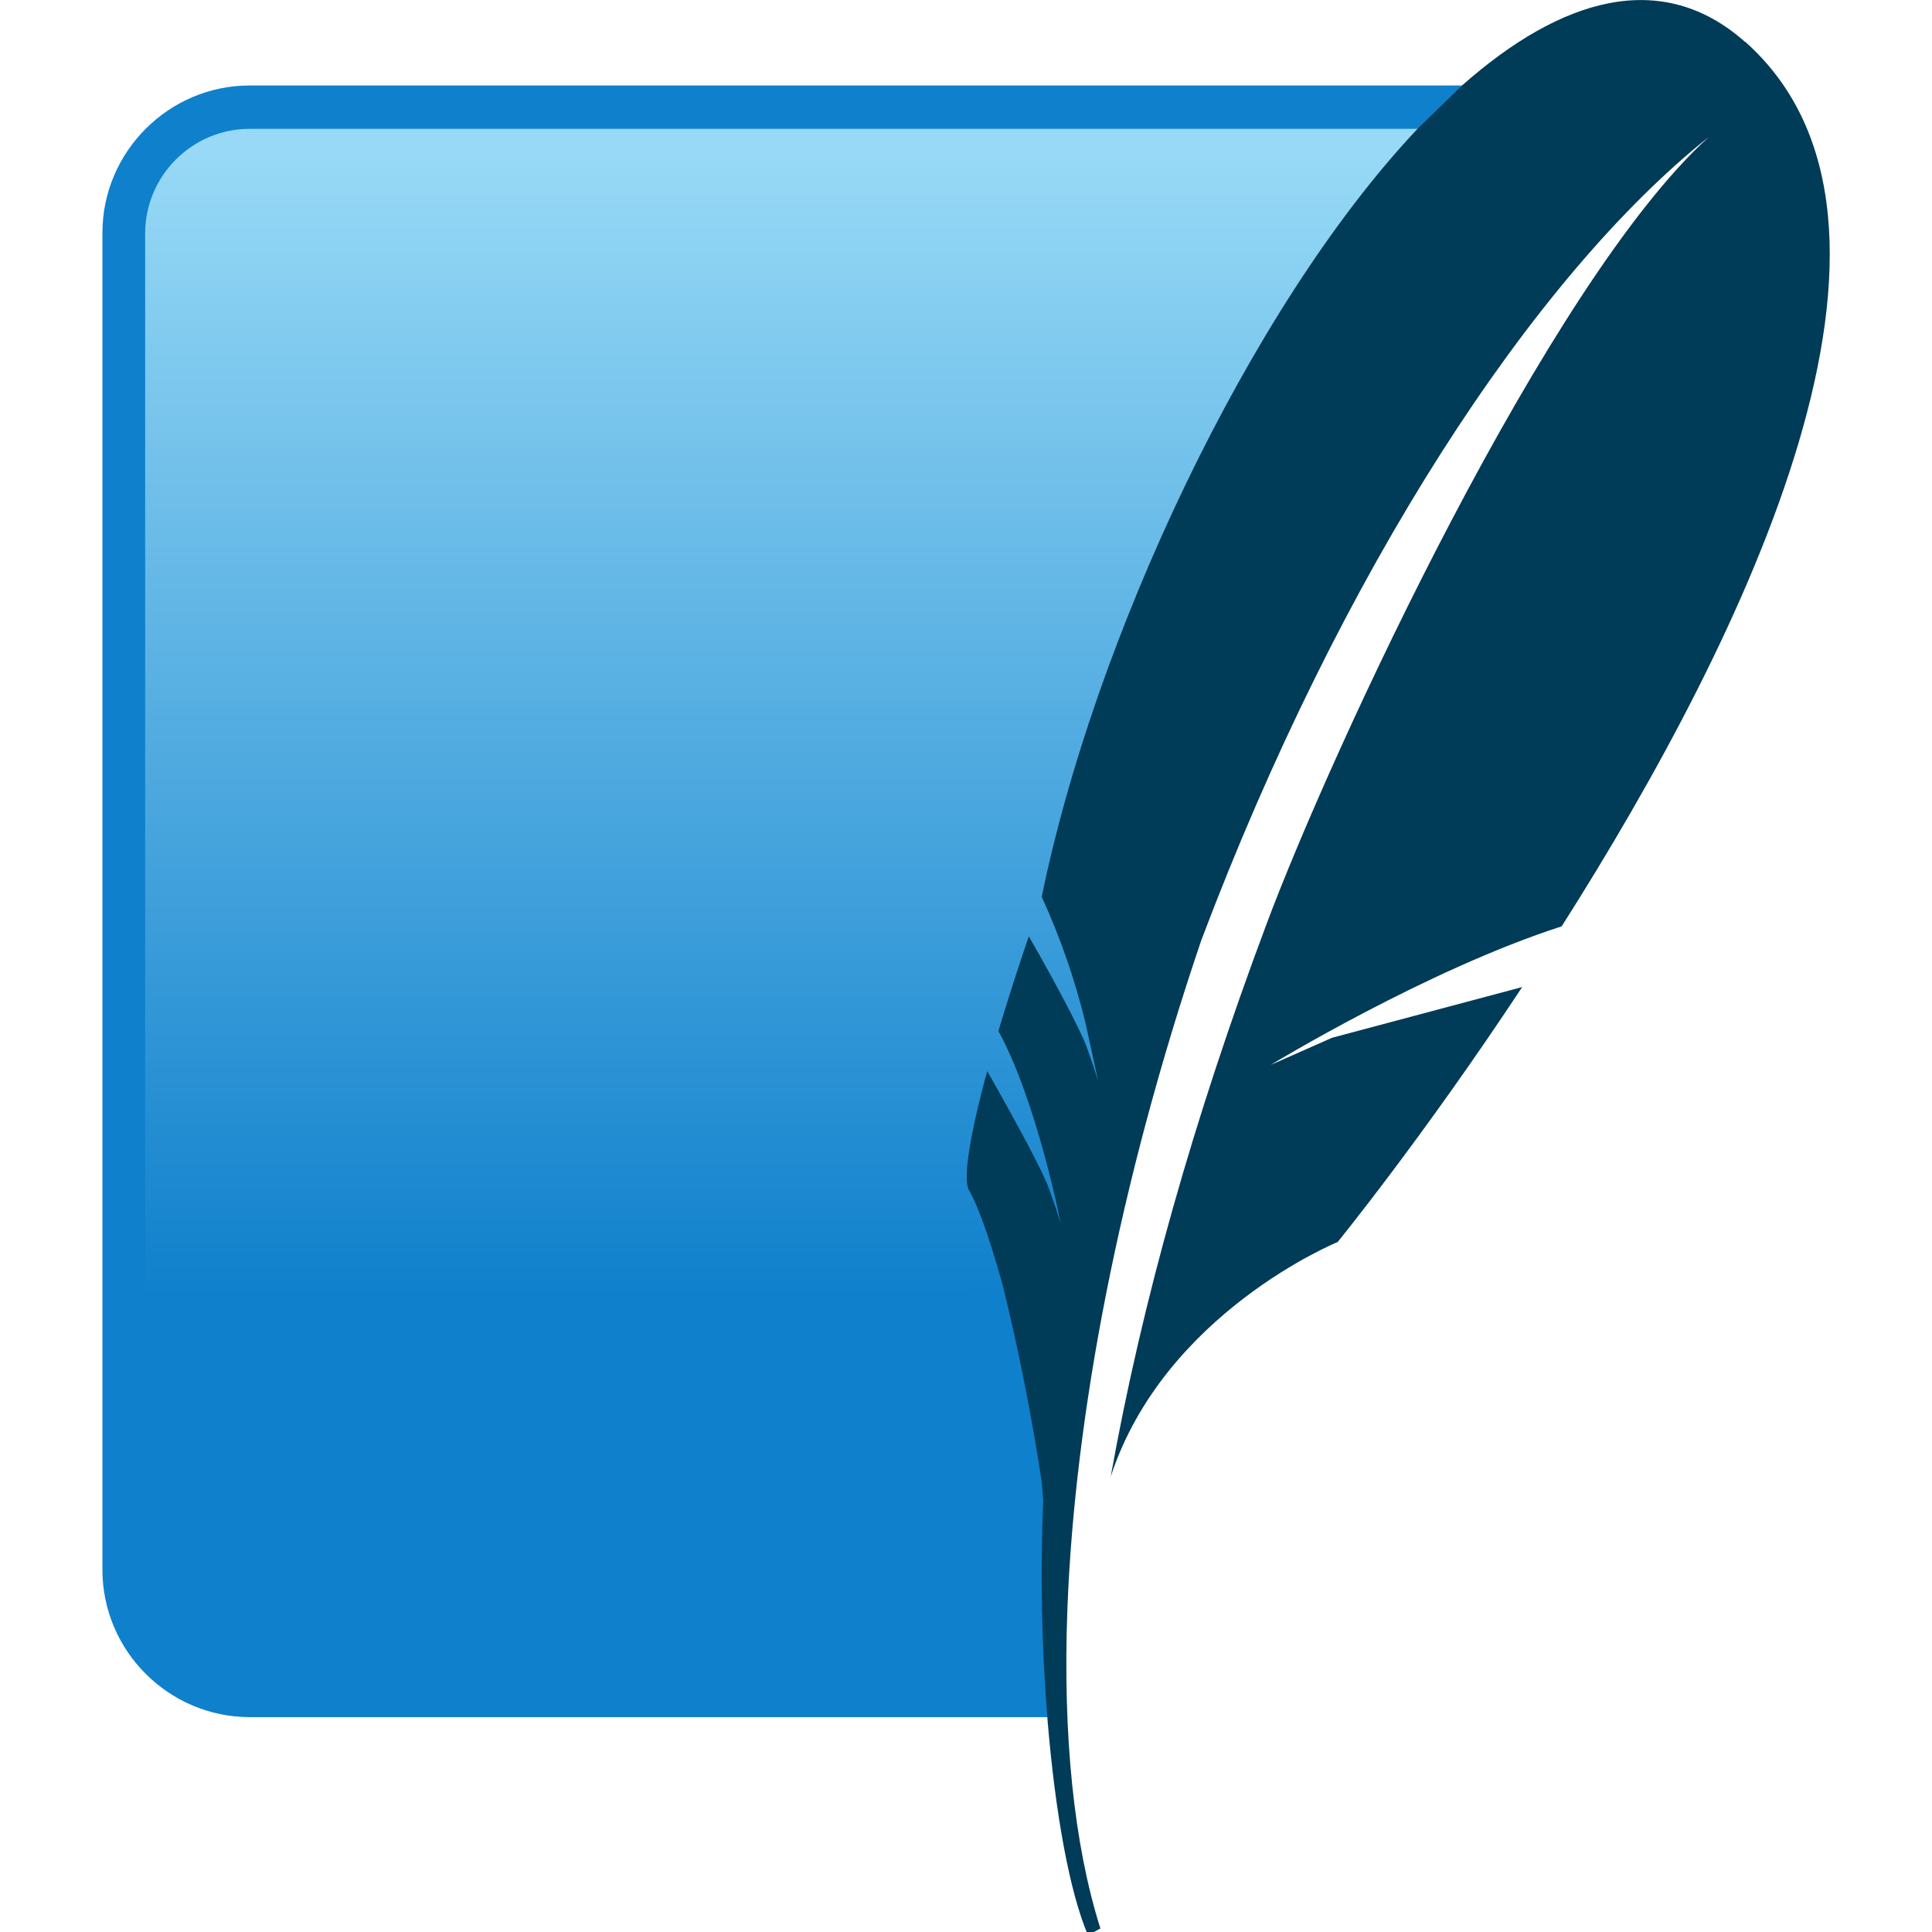
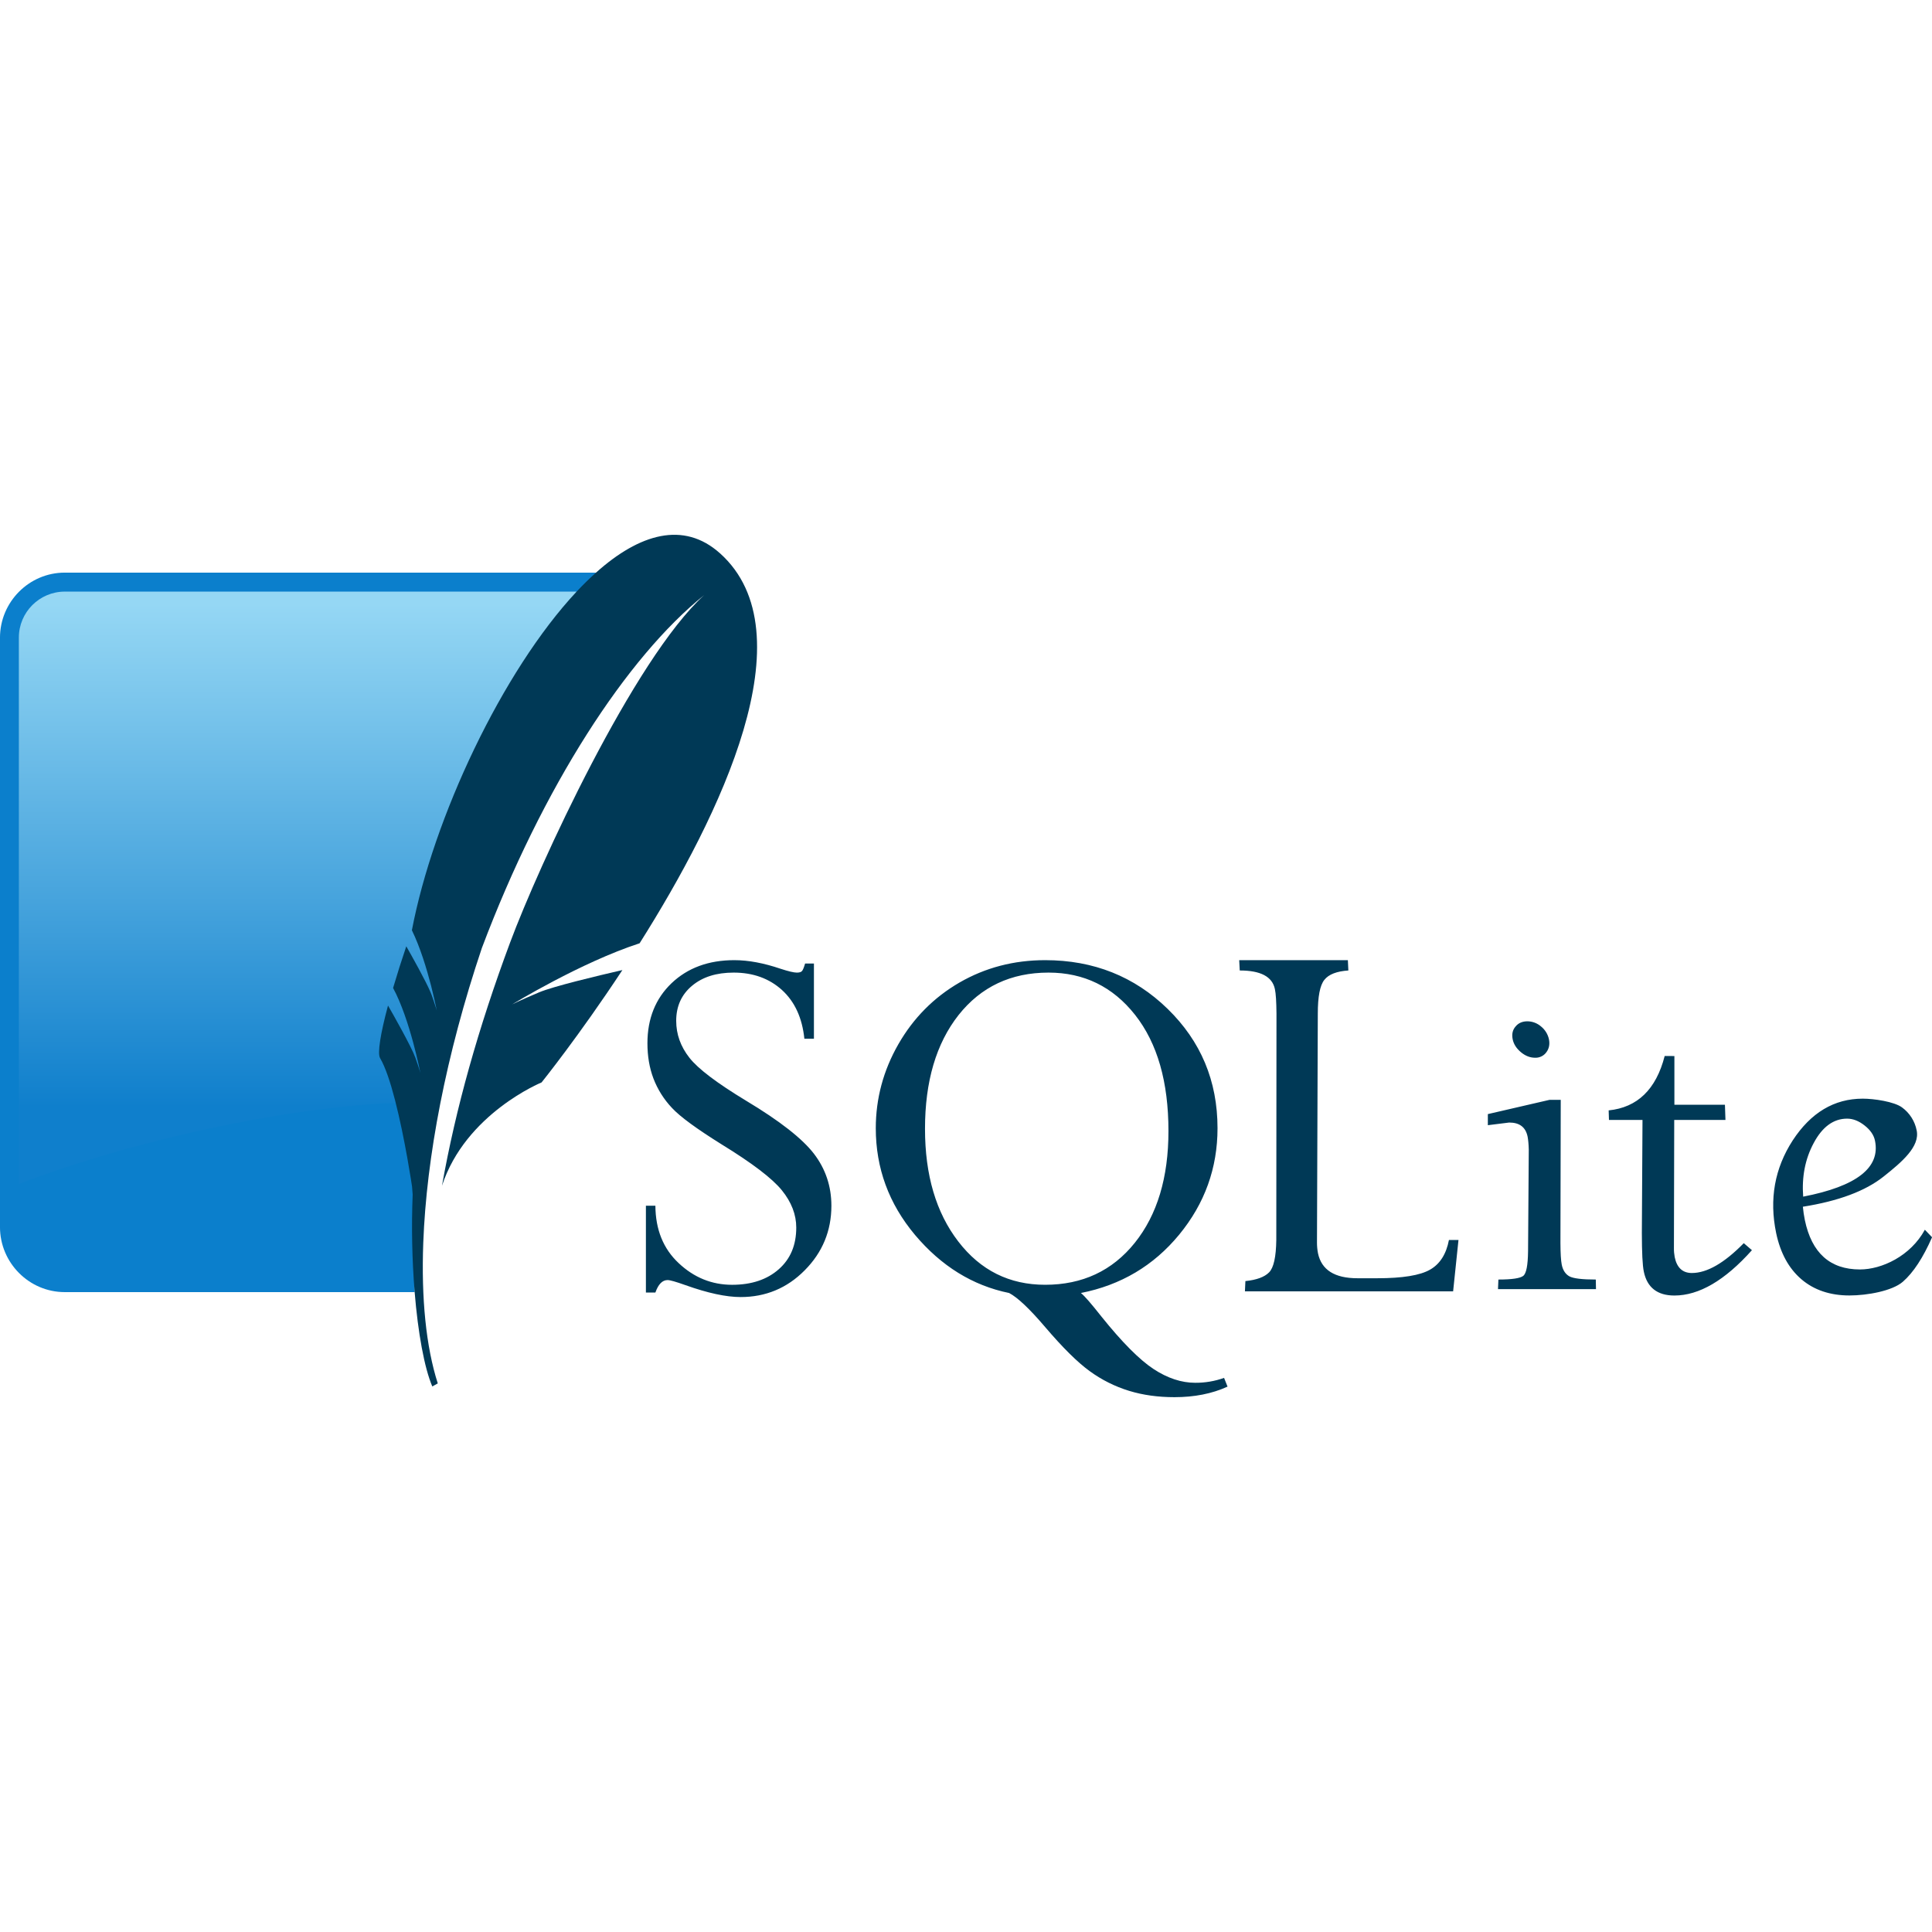
- <svg xmlns="http://www.w3.org/2000/svg" width="64" height="64" viewBox="0 0 6.554 6.555" preserveAspectRatio="xMidYMid">
+ <svg xmlns="http://www.w3.org/2000/svg" width="32" height="32" viewBox="0 0 128 128">
  <defs>
-     <linearGradient x1="2.983" y1=".53" x2="2.983" y2="4.744" id="A" gradientUnits="userSpaceOnUse">
-       <stop stop-color="#97d9f6" offset="0%" />
-       <stop stop-color="#0f80cc" offset="92.024%" />
-       <stop stop-color="#0f80cc" offset="100%" />
+     <linearGradient id="deviconSqliteWordmark0" x1="-15.615" x2="-6.741" y1="-9.108" y2="-9.108" gradientTransform="matrix(0 4.0868 -4.0632 0 -14.448 103.81)" gradientUnits="userSpaceOnUse">
+       <stop offset="0" stop-color="#95d7f4" />
+       <stop offset=".92" stop-color="#0f7fcc" />
+       <stop offset="1" stop-color="#0f7fcc" />
    </linearGradient>
  </defs>
-   <path d="M4.96.29H.847c-.276 0-.5.226-.5.5v4.536c0 .276.226.5.5.5h2.71c-.03-1.348.43-3.964 1.404-5.54z" fill="#0f80cc" />
-   <path d="M4.81.437H.847c-.196 0-.355.16-.355.355v4.205c.898-.345 2.245-.642 3.177-.628A28.93 28.93 0 0 1 4.811.437z" fill="url(#A)" />
-   <path d="M5.92.142c-.282-.25-.623-.15-.96.148l-.15.146c-.576.61-1.1 1.742-1.276 2.607a2.38 2.38 0 0 1 .148.426l.022.1.022.102s-.005-.02-.026-.08l-.014-.04a.461.461 0 0 0-.009-.022c-.038-.087-.14-.272-.187-.352a8.789 8.789 0 0 0-.103.321c.132.242.212.656.212.656s-.007-.027-.04-.12c-.03-.083-.176-.34-.21-.4-.06.22-.083.368-.062.404.04.07.08.2.115.324a7.52 7.52 0 0 1 .132.666l.005.062a6.11 6.11 0 0 0 .015.75c.026.313.075.582.137.726l.042-.023c-.09-.284-.128-.655-.112-1.084.025-.655.175-1.445.454-2.268C4.548 1.938 5.2.94 5.798.464c-.545.492-1.282 2.084-1.502 2.673-.247.66-.422 1.28-.528 1.873.182-.556.77-.796.77-.796s.29-.356.626-.865l-.645.172-.208.092s.53-.323.987-.47c.627-.987 1.31-2.39.622-3.002" fill="#003b57" />
+   <path fill="#003956" d="M48.648 63.613c-1.703 0-3.09.512-4.156 1.527c-1.063 1.016-1.598 2.348-1.598 3.98c0 .845.129 1.618.395 2.325a5.9 5.9 0 0 0 1.23 1.957c.55.594 1.656 1.395 3.3 2.422c2.024 1.242 3.345 2.25 3.981 3.035s.954 1.61.954 2.469c0 1.148-.375 2.07-1.153 2.758c-.773.687-1.808 1.035-3.097 1.035c-1.352 0-2.532-.484-3.543-1.438c-1.016-.953-1.528-2.214-1.54-3.8h-.628v5.75h.628c.192-.547.461-.825.809-.825c.168 0 .559.114 1.172.332c1.488.532 2.707.793 3.668.793c1.652 0 3.07-.586 4.242-1.77c1.176-1.183 1.77-2.612 1.77-4.28c0-1.293-.391-2.446-1.157-3.446c-.773-1.004-2.265-2.175-4.5-3.515c-1.921-1.164-3.171-2.106-3.75-2.844s-.875-1.55-.875-2.445c0-.973.356-1.746 1.055-2.328c.695-.579 1.606-.868 2.754-.868c1.281 0 2.356.387 3.203 1.157c.848.777 1.336 1.847 1.48 3.226h.633v-4.984h-.585c-.075.258-.141.418-.2.492c-.062.074-.172.11-.347.11c-.2 0-.563-.087-1.078-.255c-1.106-.375-2.125-.57-3.067-.57m20.598 0c-2.078 0-3.965.496-5.672 1.48q-2.56 1.482-4.058 4.094q-1.491 2.607-1.493 5.559c0 2.644.864 5.004 2.598 7.07c1.742 2.067 3.82 3.356 6.234 3.848c.555.289 1.348 1.035 2.383 2.25c1.16 1.36 2.149 2.344 2.961 2.93a8.8 8.8 0 0 0 2.61 1.304c.921.282 1.921.418 3.003.418c1.309 0 2.485-.226 3.516-.699l-.23-.578a5.6 5.6 0 0 1-1.915.324c-.91 0-1.835-.305-2.761-.914s-2.086-1.773-3.461-3.488c-.649-.824-1.098-1.344-1.348-1.547c2.64-.52 4.817-1.805 6.512-3.867s2.539-4.414 2.539-7.051c0-3.133-1.106-5.762-3.305-7.906s-4.906-3.227-8.113-3.227m12.855 0l.035.684c1.383 0 2.156.406 2.328 1.23c.067.297.098.844.106 1.625l-.012 15c-.016 1.121-.172 1.836-.477 2.145c-.304.308-.824.503-1.57.578l-.031.68h13.793l.355-3.403h-.632c-.176.926-.59 1.59-1.25 1.965c-.657.379-1.82.57-3.5.57h-1.309q-2.27.001-2.617-1.656a3.7 3.7 0 0 1-.067-.715l.055-15.164c0-1.117.14-1.867.434-2.234c.289-.367.824-.57 1.59-.621l-.032-.684zm-12.633.824c2.34 0 4.258.93 5.734 2.801c1.48 1.879 2.211 4.445 2.211 7.695q.001 4.623-2.23 7.407c-1.489 1.855-3.473 2.78-5.938 2.78c-2.367 0-4.285-.952-5.758-2.87c-1.472-1.914-2.203-4.399-2.203-7.461q-.002-4.712 2.223-7.54q2.228-2.811 5.961-2.812m31.723 3.227q-.5.002-.781.344c-.2.23-.258.507-.192.843c.067.332.254.614.547.86c.285.238.602.367.938.367a.88.88 0 0 0 .75-.367c.18-.246.234-.528.168-.86a1.5 1.5 0 0 0-.52-.843a1.4 1.4 0 0 0-.91-.344m9.098 2.3c-.567 2.212-1.809 3.41-3.711 3.602l.02.633h2.222l-.043 7.496c.004 1.281.04 2.133.133 2.567c.219 1.039.894 1.57 2.023 1.57q2.451.001 5.137-3.004l-.54-.465q-1.937 1.976-3.437 1.977q-.925 0-1.14-1.055a3 3 0 0 1-.051-.602l.02-8.484h3.394l-.035-1.008h-3.348v-3.226zm13.125 2.825c-1.899 0-3.442.93-4.645 2.77c-1.191 1.843-1.562 3.886-1.094 6.136c.278 1.316.829 2.336 1.672 3.059c.84.718 1.91 1.074 3.184 1.074c1.187 0 2.84-.301 3.539-.91c.695-.606 1.34-1.594 1.934-2.946l-.477-.5c-.95 1.75-2.86 2.633-4.3 2.633c-1.985 0-3.196-1.094-3.65-3.265a8 8 0 0 1-.132-.891q3.542-.561 5.348-2c1.21-.961 2.418-1.984 2.191-3.059a2.47 2.47 0 0 0-.973-1.523c-.515-.379-1.851-.578-2.597-.578m-20.75.078l-4.09.945v.735l1.414-.176c.688 0 1.09.308 1.219.93c.039.21.07.5.078.867l-.047 6.73c-.012.926-.113 1.469-.32 1.633q-.31.241-1.645.242l-.027.637h6.492l-.012-.637c-.898 0-1.484-.07-1.746-.21c-.254-.141-.433-.391-.511-.778c-.055-.277-.082-.758-.086-1.422l.02-9.496zm19.71 1.246c.395 0 .778.152 1.16.453c.384.3.614.64.688 1.004c.371 1.785-1.207 3.023-4.757 3.711c-.098-1.305.125-2.488.699-3.555c.57-1.07 1.312-1.613 2.21-1.613" />
+   <path fill="#0b7fcc" d="M39.492 37.938H4.289c-2.36 0-4.29 1.941-4.29 4.313v39.043c0 2.37 1.93 4.312 4.29 4.312h23.184c-.262-11.602 3.676-34.117 12.02-47.672z" />
+   <path fill="url(#deviconSqliteWordmark0)" d="M38.207 39.195H4.289a3.05 3.05 0 0 0-3.04 3.055v36.195c7.685-2.965 19.212-5.528 27.185-5.406c1.605-8.43 6.312-24.942 9.773-33.849z" />
+   <path fill="#003956" d="M47.699 36.656c-2.41-2.16-5.332-1.293-8.207 1.277q-.646.577-1.285 1.258c-4.926 5.262-9.5 15-10.918 22.441c.55 1.125.984 2.566 1.27 3.668a41 41 0 0 1 .382 1.656s-.047-.172-.226-.699l-.122-.348a2 2 0 0 0-.074-.183c-.32-.754-1.21-2.34-1.601-3.031a71 71 0 0 0-.875 2.761c1.125 2.078 1.812 5.645 1.812 5.645s-.055-.234-.34-1.035c-.254-.715-1.507-2.926-1.808-3.446c-.508 1.891-.707 3.164-.528 3.477c.356.602.696 1.637.993 2.79c.668 2.585 1.128 5.73 1.128 5.73l.04.53a54 54 0 0 0 .132 6.462c.22 2.691.64 5.004 1.168 6.246l.364-.2c-.782-2.44-1.098-5.64-.961-9.327c.21-5.637 1.5-12.438 3.882-19.52c4.032-10.7 9.614-19.281 14.727-23.38c-4.66 4.235-10.965 17.935-12.855 23.013c-2.113 5.675-3.609 11.008-4.515 16.12c1.562-4.789 6.598-6.847 6.598-6.847s2.468-3.063 5.355-7.445c-1.727.398-4.57 1.078-5.52 1.476c-1.406.594-1.78.797-1.78.797s4.546-2.781 8.44-4.047c5.364-8.492 11.208-20.559 5.325-25.84" />
</svg>
